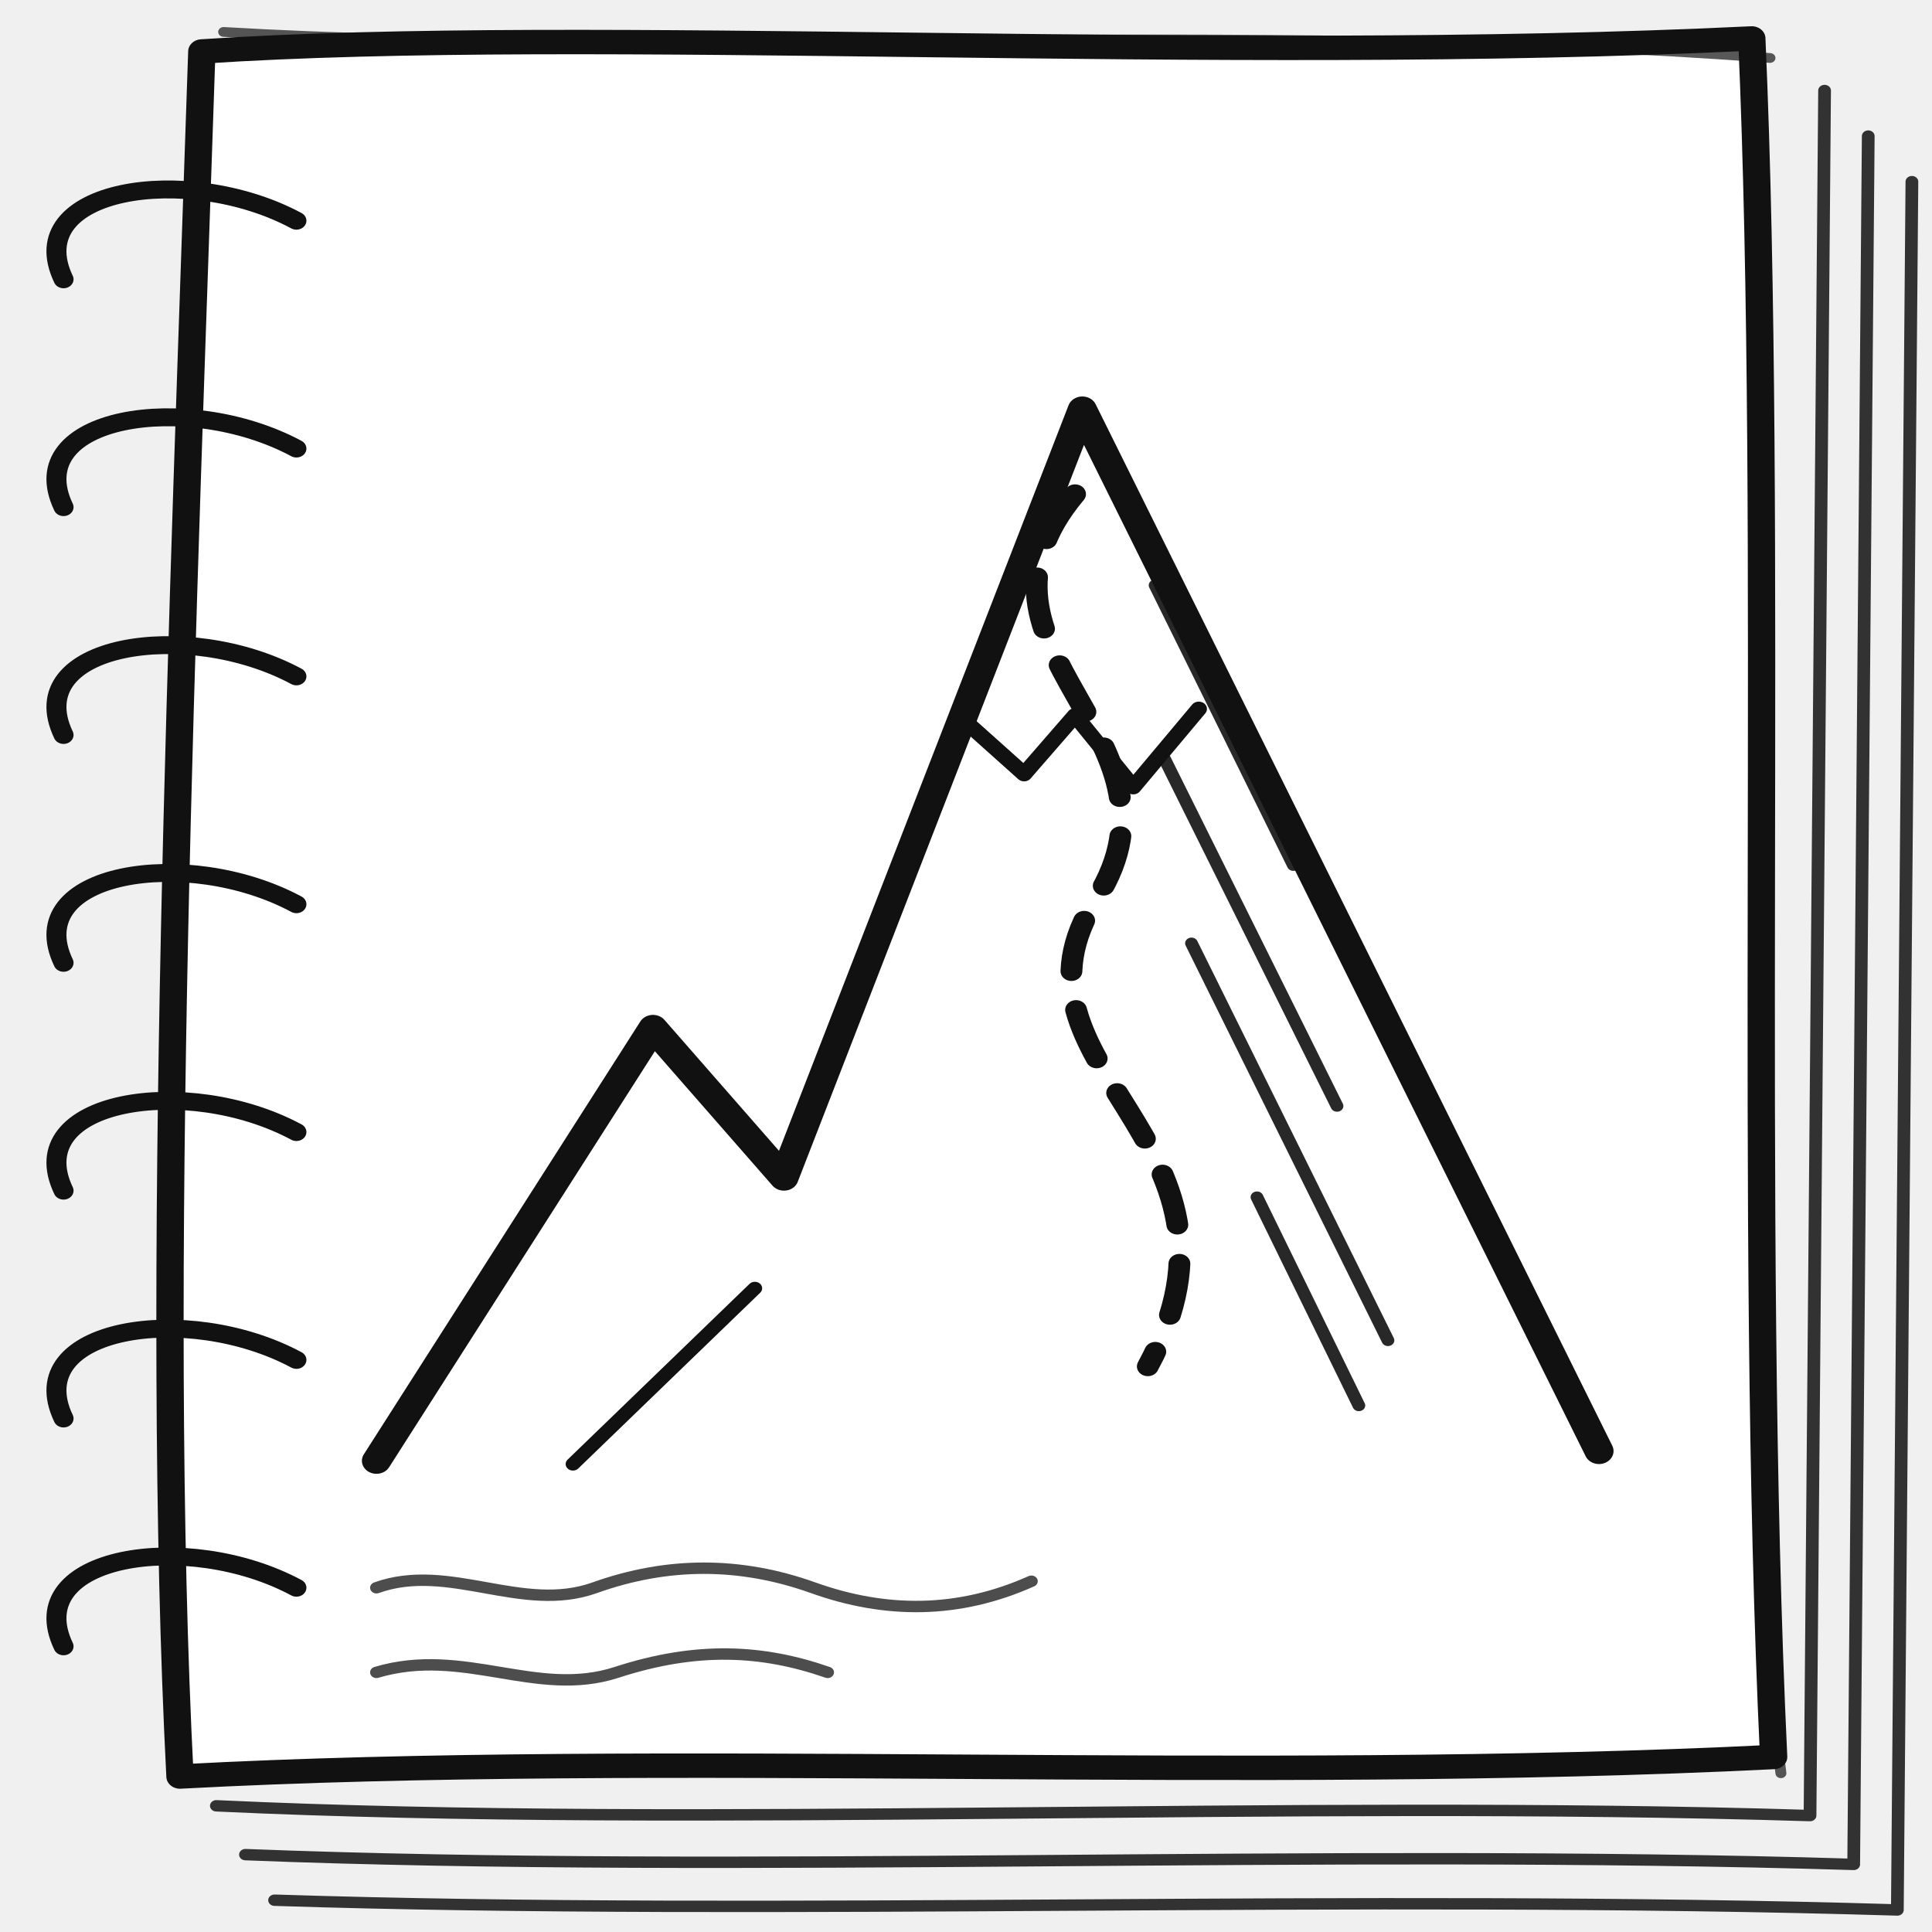
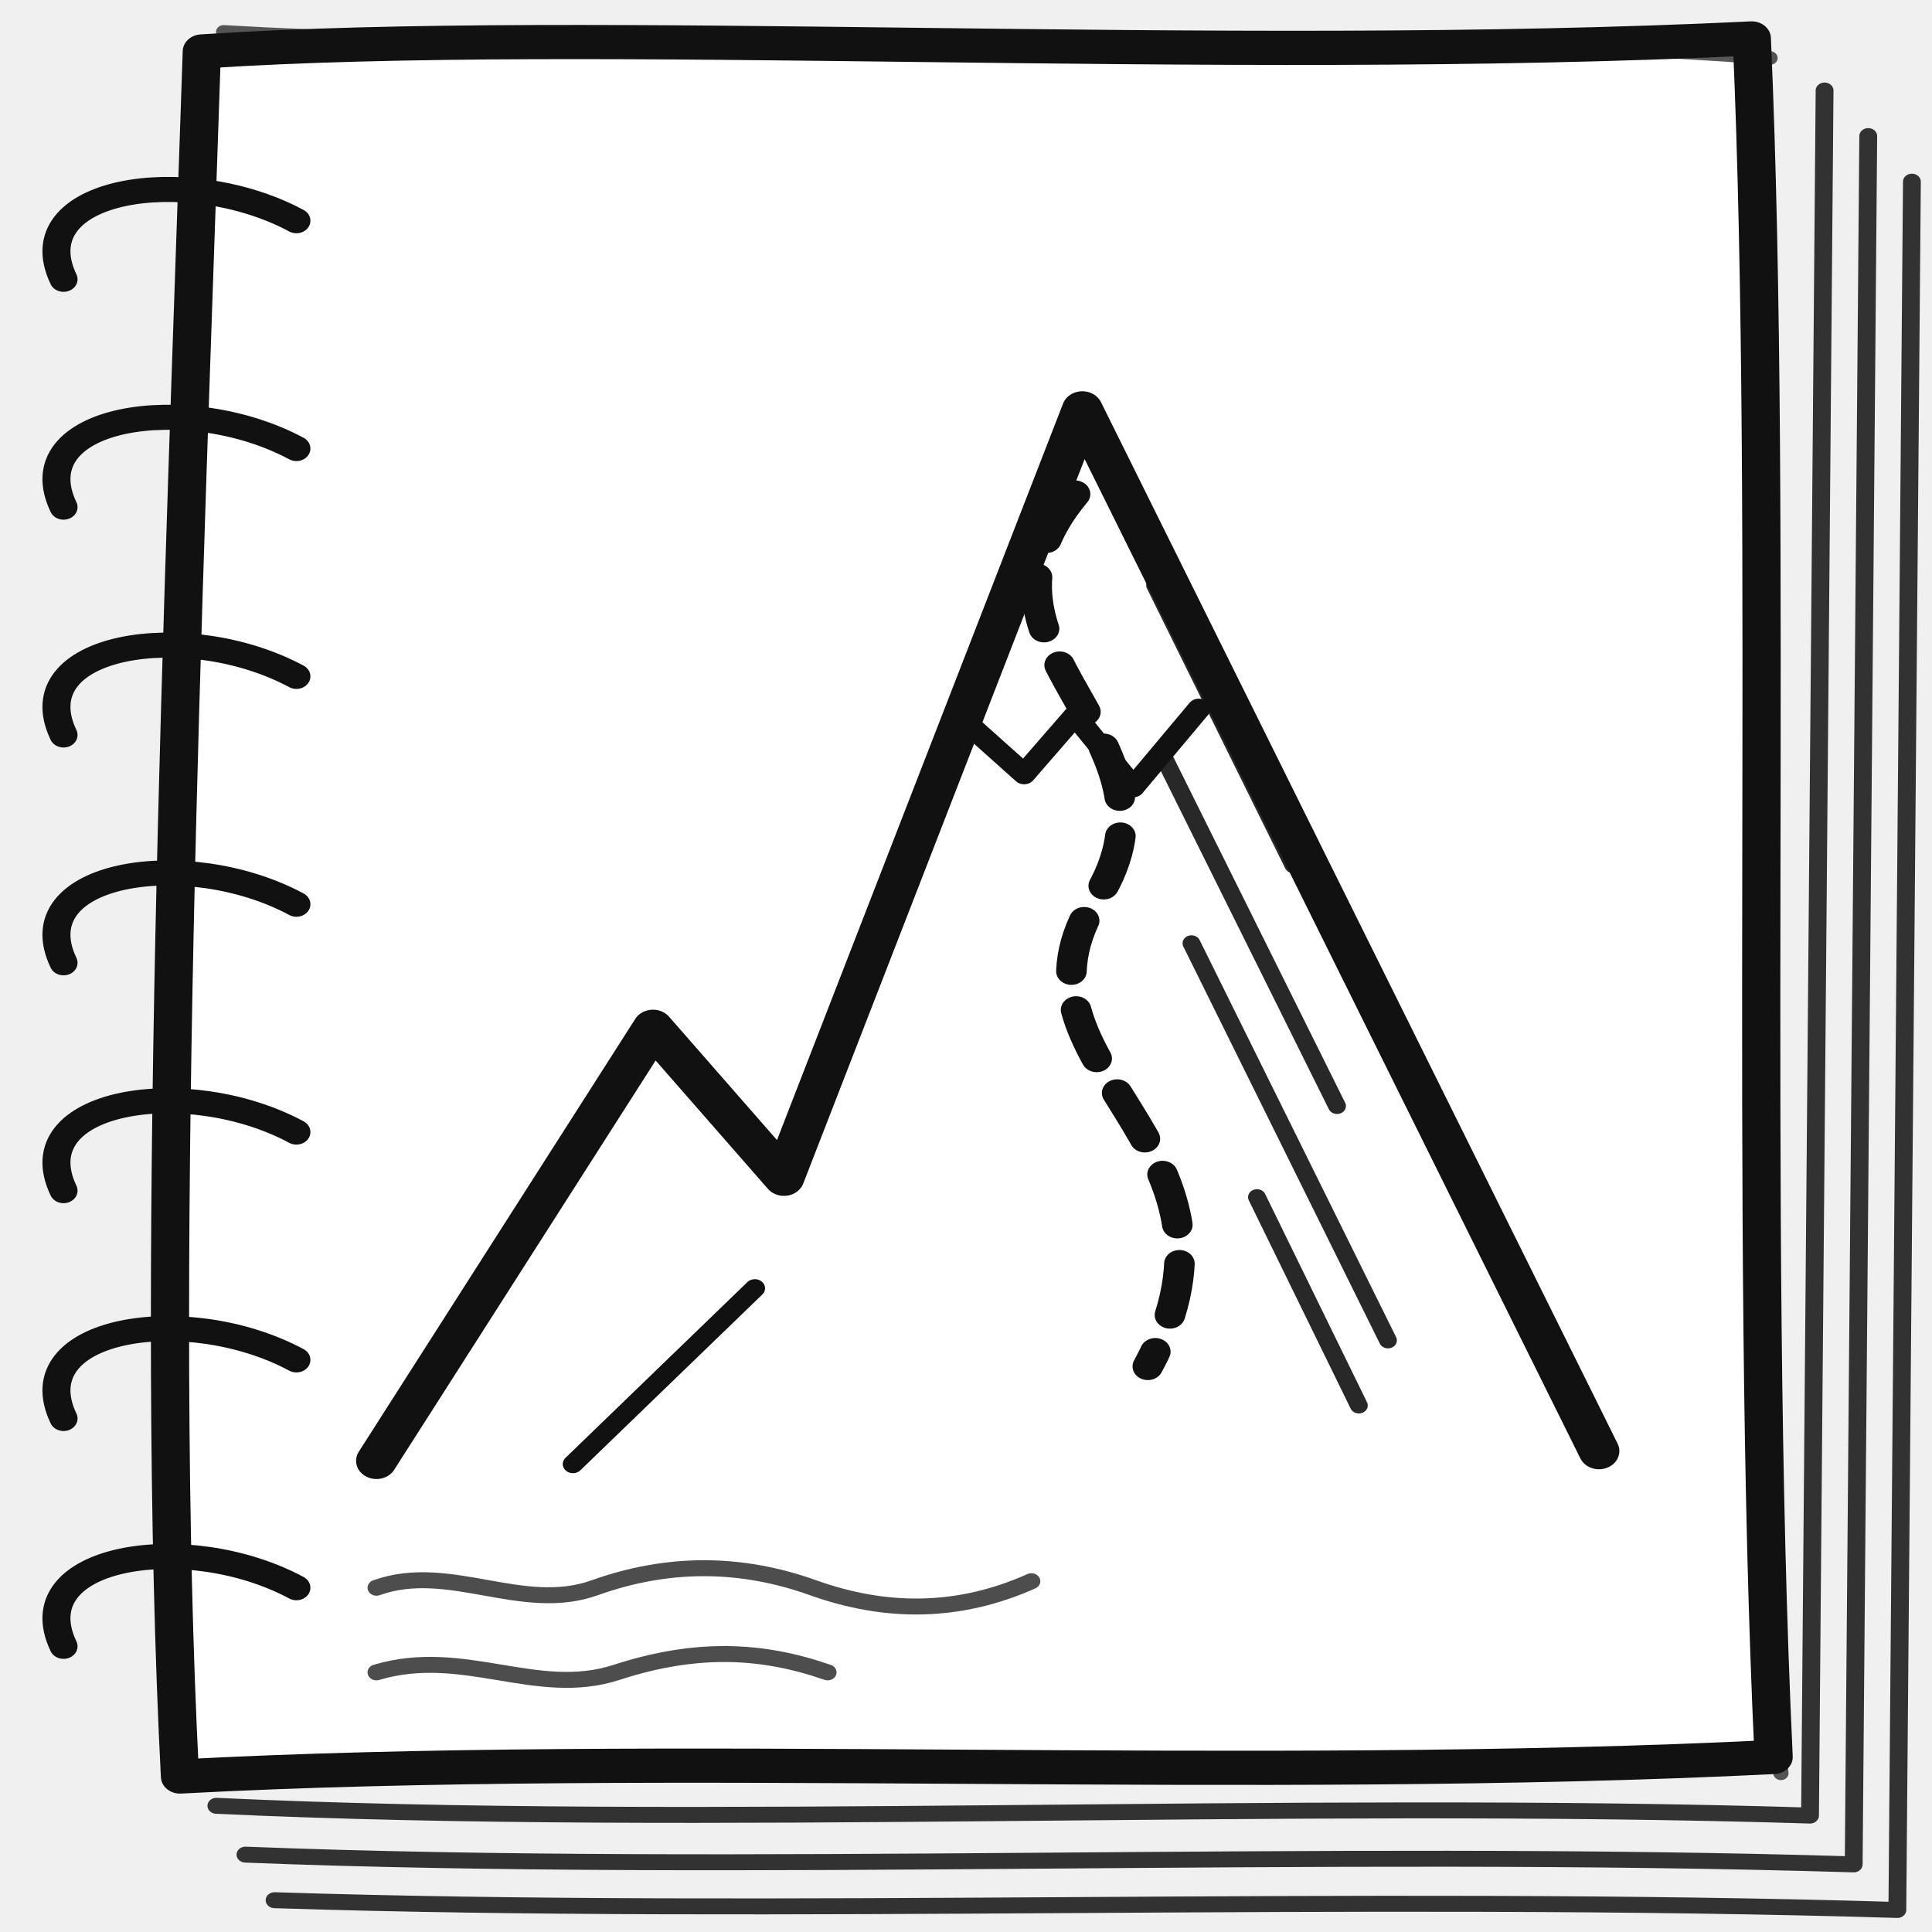
<svg xmlns="http://www.w3.org/2000/svg" viewBox="0 0 64 64">
  <g transform="matrix(1.2053 0 0 1.0782 -10.43 -4.98)" fill="none" stroke="#111111" stroke-linecap="round" stroke-linejoin="round">
-     <g stroke-width="0.35" opacity="0.85">
+     <g stroke-width="0.49" opacity="0.85">
      <path d="M14.6 60.1 C28 60.8, 44 59.9, 58.4 60.4 L58.8 7.4" />
      <path d="M15.4 61.6 C29 62.2, 45 61.4, 59.6 61.9 L60 8.8" />
      <path d="M16.2 63.0 C30 63.5, 46 62.8, 60.8 63.3 L61.2 10.2" />
    </g>
-     <path d="M14.2 6.2 C25 5.4, 42 6.6, 56.8 5.8 C57.4 21, 56.7 42, 57.4 58.6 C43 59.4, 27 58.4, 13.6 59.2 C12.9 44, 13.7 23, 14.2 6.2 Z" fill="#ffffff" stroke-width="0.75" />
-     <path d="M14.8 5.6 C27 6.4, 43 5.2, 57.3 6.4 M57 40 C57.3 48, 56.9 53, 57.6 59.1" stroke-width="0.30" opacity="0.7" />
-     <g stroke-width="0.55">
+     <path d="M14.2 6.2 C25 5.4, 42 6.6, 56.8 5.8 C57.4 21, 56.7 42, 57.4 58.6 C43 59.4, 27 58.4, 13.6 59.2 C12.9 44, 13.7 23, 14.2 6.2 Z" fill="#ffffff" stroke-width="1.05" />
+     <path d="M14.8 5.6 C27 6.4, 43 5.2, 57.3 6.4 M57 40 C57.3 48, 56.9 53, 57.6 59.1" stroke-width="0.42" opacity="0.7" />
+     <g stroke-width="0.77">
      <path d="M10.4 13.2 C9.2 10.4, 13.8 9.6, 16.8 11.4" />
      <path d="M10.4 20.2 C9.2 17.4, 13.8 16.6, 16.8 18.4" />
      <path d="M10.4 27.2 C9.2 24.4, 13.8 23.6, 16.8 25.4" />
      <path d="M10.4 34.2 C9.2 31.4, 13.8 30.6, 16.8 32.4" />
      <path d="M10.4 41.2 C9.2 38.4, 13.8 37.6, 16.8 39.4" />
      <path d="M10.4 48.2 C9.2 45.4, 13.8 44.6, 16.8 46.4" />
      <path d="M10.4 55.2 C9.2 52.4, 13.8 51.6, 16.8 53.4" />
    </g>
-     <path d="M19 49.5 L26.6 36.2 L30.2 40.8 L38.4 17.2 L52.6 49.2" stroke-width="0.80" />
-     <path d="M24.4 49.6 L29.4 44.2" stroke-width="0.40" />
-     <path d="M35.2 26.8 L36.8 28.4 L38.2 26.6 L39.8 28.8 L41.6 26.4" stroke-width="0.45" />
-     <g stroke-width="0.35" opacity="0.9">
+     <path d="M19 49.5 L26.6 36.2 L30.2 40.8 L38.4 17.2 L52.6 49.2" stroke-width="1.12" />
+     <path d="M24.4 49.6 L29.4 44.2" stroke-width="0.56" />
+     <path d="M35.2 26.8 L36.8 28.4 L38.2 26.6 L39.8 28.8 L41.6 26.4" stroke-width="0.63" />
+     <g stroke-width="0.49" opacity="0.9">
      <path d="M40.4 22.6 L44.2 31.2" />
      <path d="M40.6 27.8 L45.4 38.6" />
      <path d="M41.4 33.6 L46.8 45.8" />
      <path d="M43.2 41.4 L46 47.8" />
      <path d="M41.6 24.4 L43.6 29" />
    </g>
-     <path d="M38.2 19.8 C34.6 24.6, 41.6 27.2, 38.8 32.2 C35.8 37.4, 43.6 39.6, 40.2 46.6" stroke-width="0.60" stroke-dasharray="1.6 1.2" />
-     <g stroke-width="0.35" opacity="0.75">
+     <path d="M38.2 19.8 C34.6 24.6, 41.6 27.2, 38.8 32.2 C35.8 37.4, 43.6 39.6, 40.2 46.6" stroke-width="0.84" stroke-dasharray="1.6 1.2" />
+     <g stroke-width="0.49" opacity="0.75">
      <path d="M19 53.4 C21 52.6, 23 54.2, 25 53.4 S29 52.6, 31 53.4 S35 54.2, 37 53.2" />
      <path d="M19 56 C21.4 55.2, 23.4 56.8, 25.6 56 S29.6 55.3, 31.4 56" />
    </g>
  </g>
</svg>
